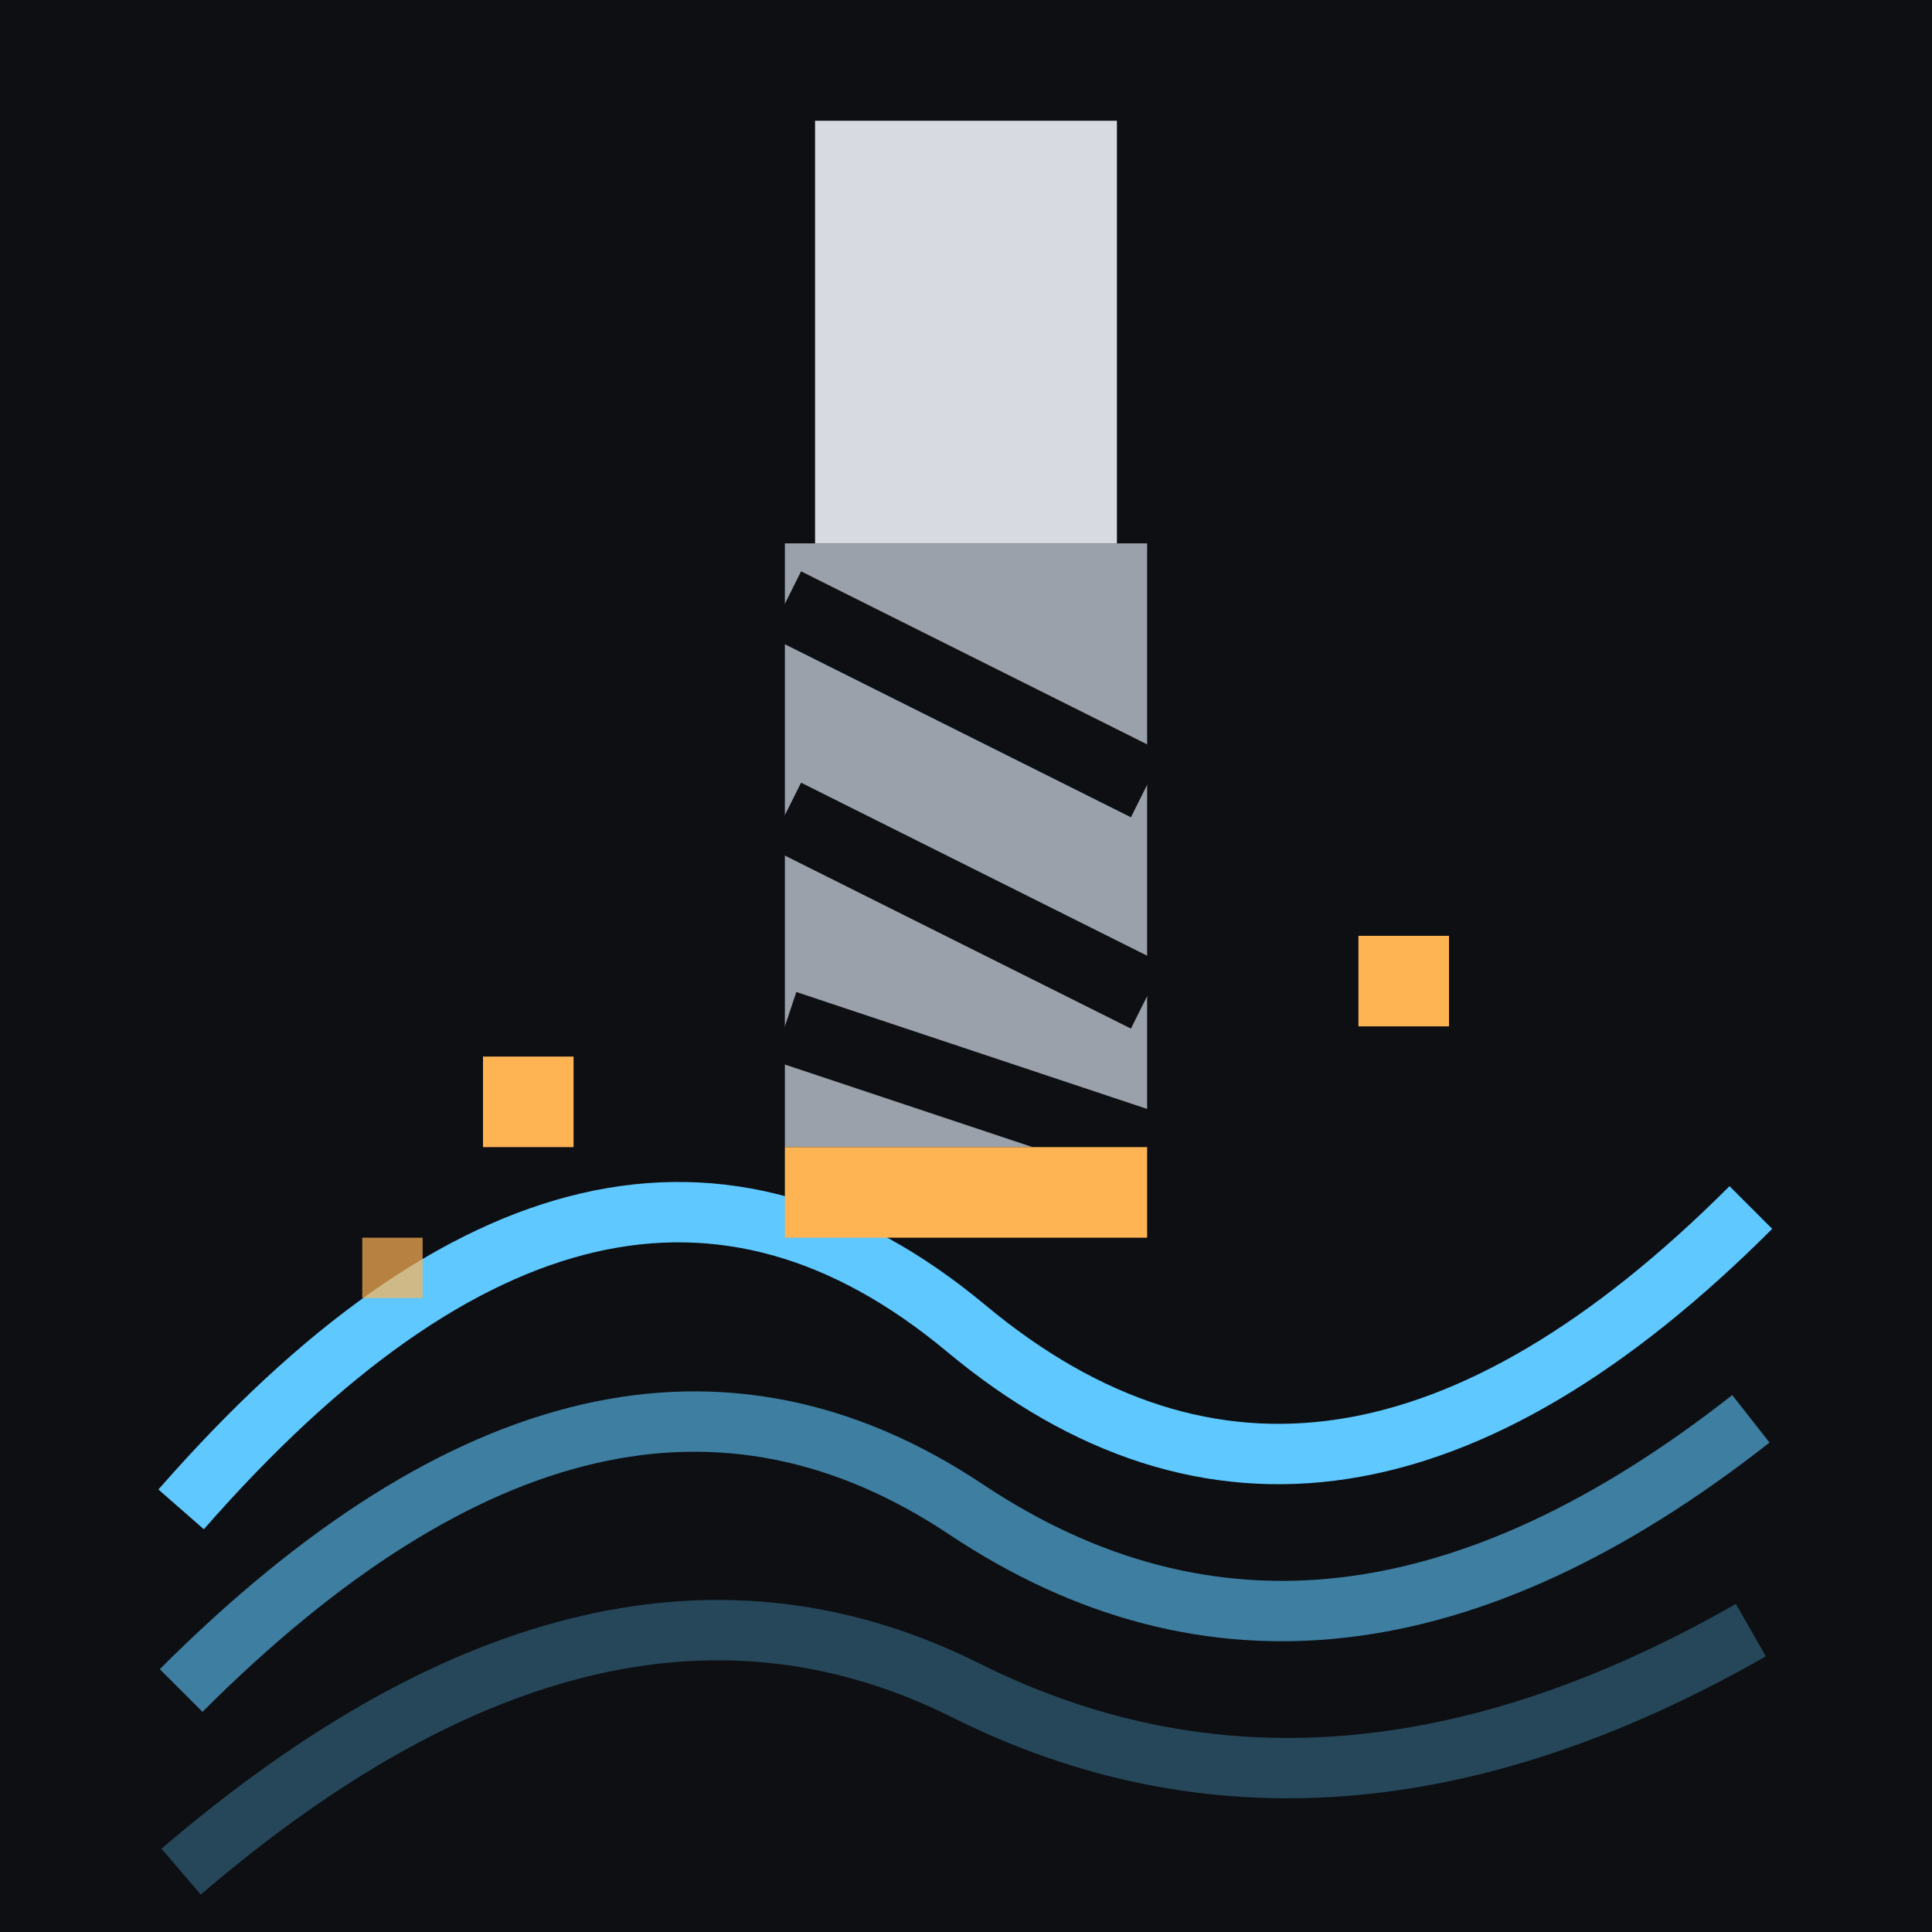
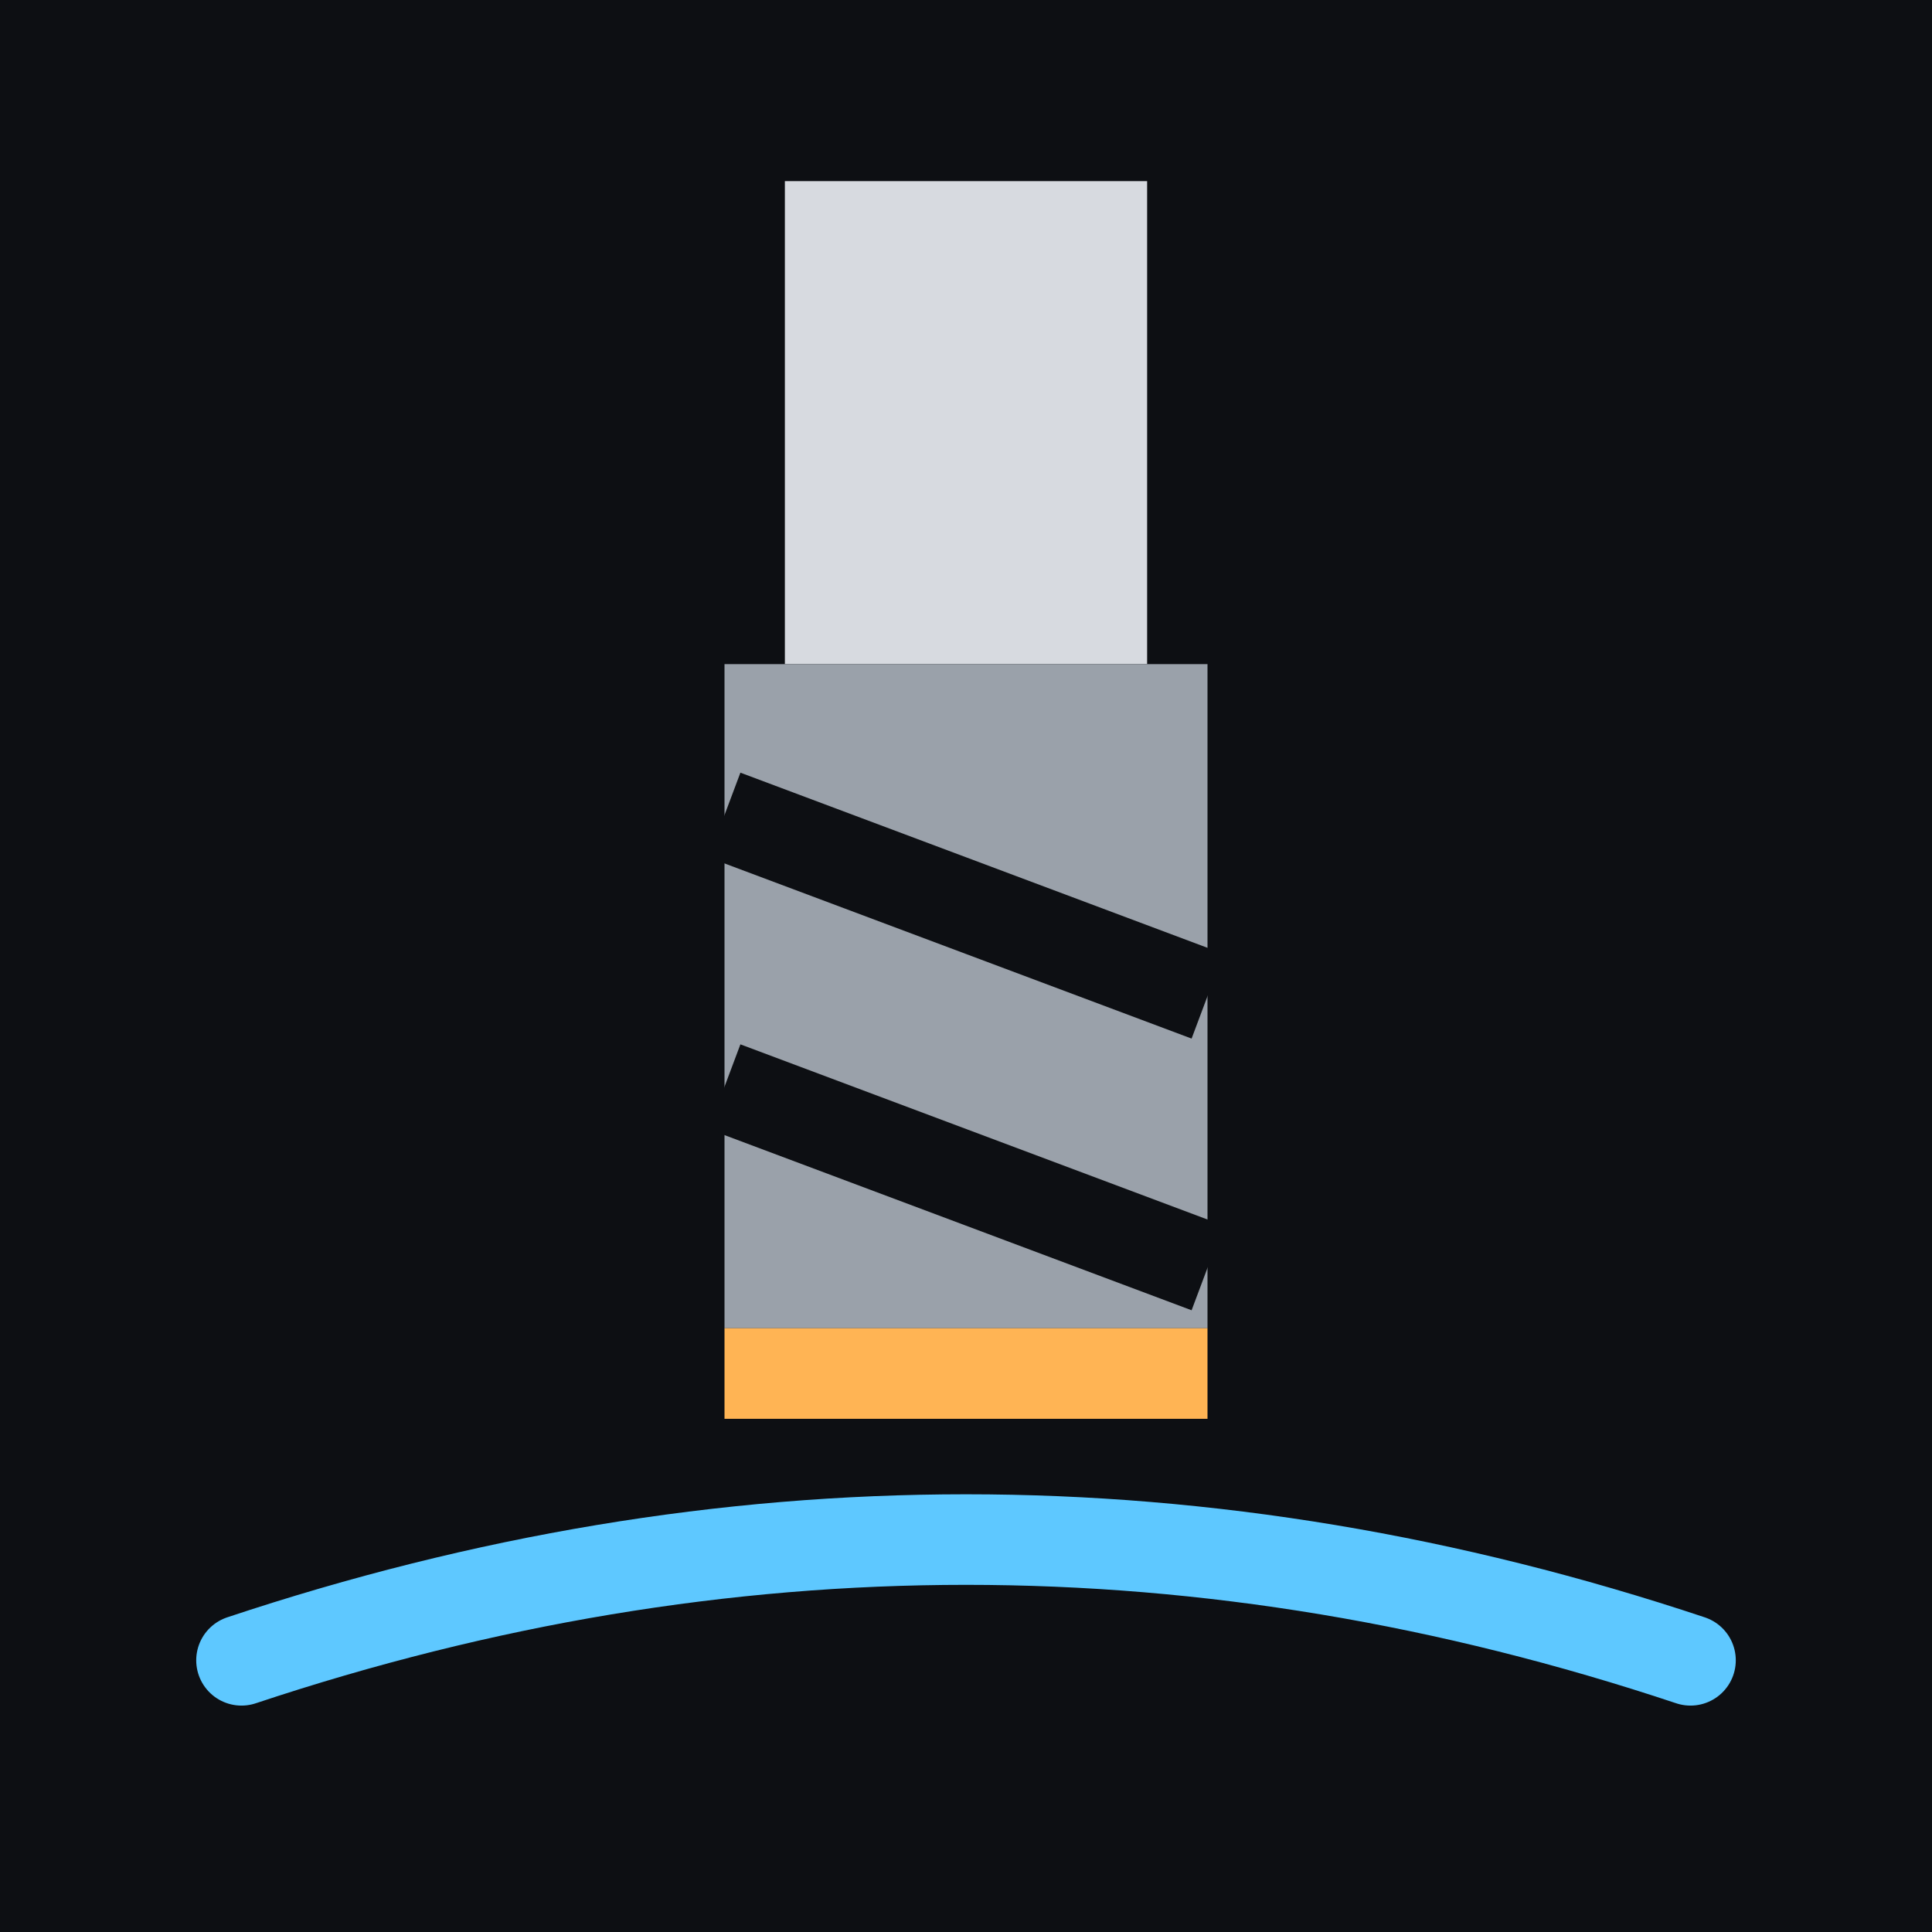
<svg xmlns="http://www.w3.org/2000/svg" viewBox="0 0 64 64" width="64" height="64">
  <rect width="64" height="64" fill="#0d0f13" />
-   <g fill="none" stroke="#5ec8ff" stroke-width="2">
-     <path d="M6 50 Q20 34 32 44 T58 40" />
-     <path d="M6 56 Q20 42 32 50 T58 47" opacity="0.6" />
-     <path d="M6 62 Q20 50 32 56 T58 54" opacity="0.3" />
-   </g>
-   <rect x="27" y="4" width="10" height="14" fill="#d7dae0" />
-   <rect x="26" y="18" width="12" height="20" fill="#9aa1aa" />
-   <path d="M26 20 L38 26 M26 27 L38 33 M26 34 L38 38" stroke="#0d0f13" stroke-width="2.4" />
-   <rect x="26" y="38" width="12" height="3" fill="#ffb454" />
-   <rect x="16" y="35" width="3" height="3" fill="#ffb454" />
-   <rect x="45" y="31" width="3" height="3" fill="#ffb454" />
-   <rect x="12" y="41" width="2" height="2" fill="#ffb454" opacity="0.7" />
+   <rect x="26" y="6" width="12" height="16" fill="#d7dae0" />
+   <rect x="24" y="22" width="16" height="22" fill="#9aa1aa" />
+   <path d="M24 27 L40 33 M24 36 L40 42" stroke="#0d0f13" stroke-width="3" />
+   <rect x="24" y="44" width="16" height="3" fill="#ffb454" />
+   <path d="M8 55 Q32 47 56 55" fill="none" stroke="#5ec8ff" stroke-width="3" stroke-linecap="round" />
</svg>
